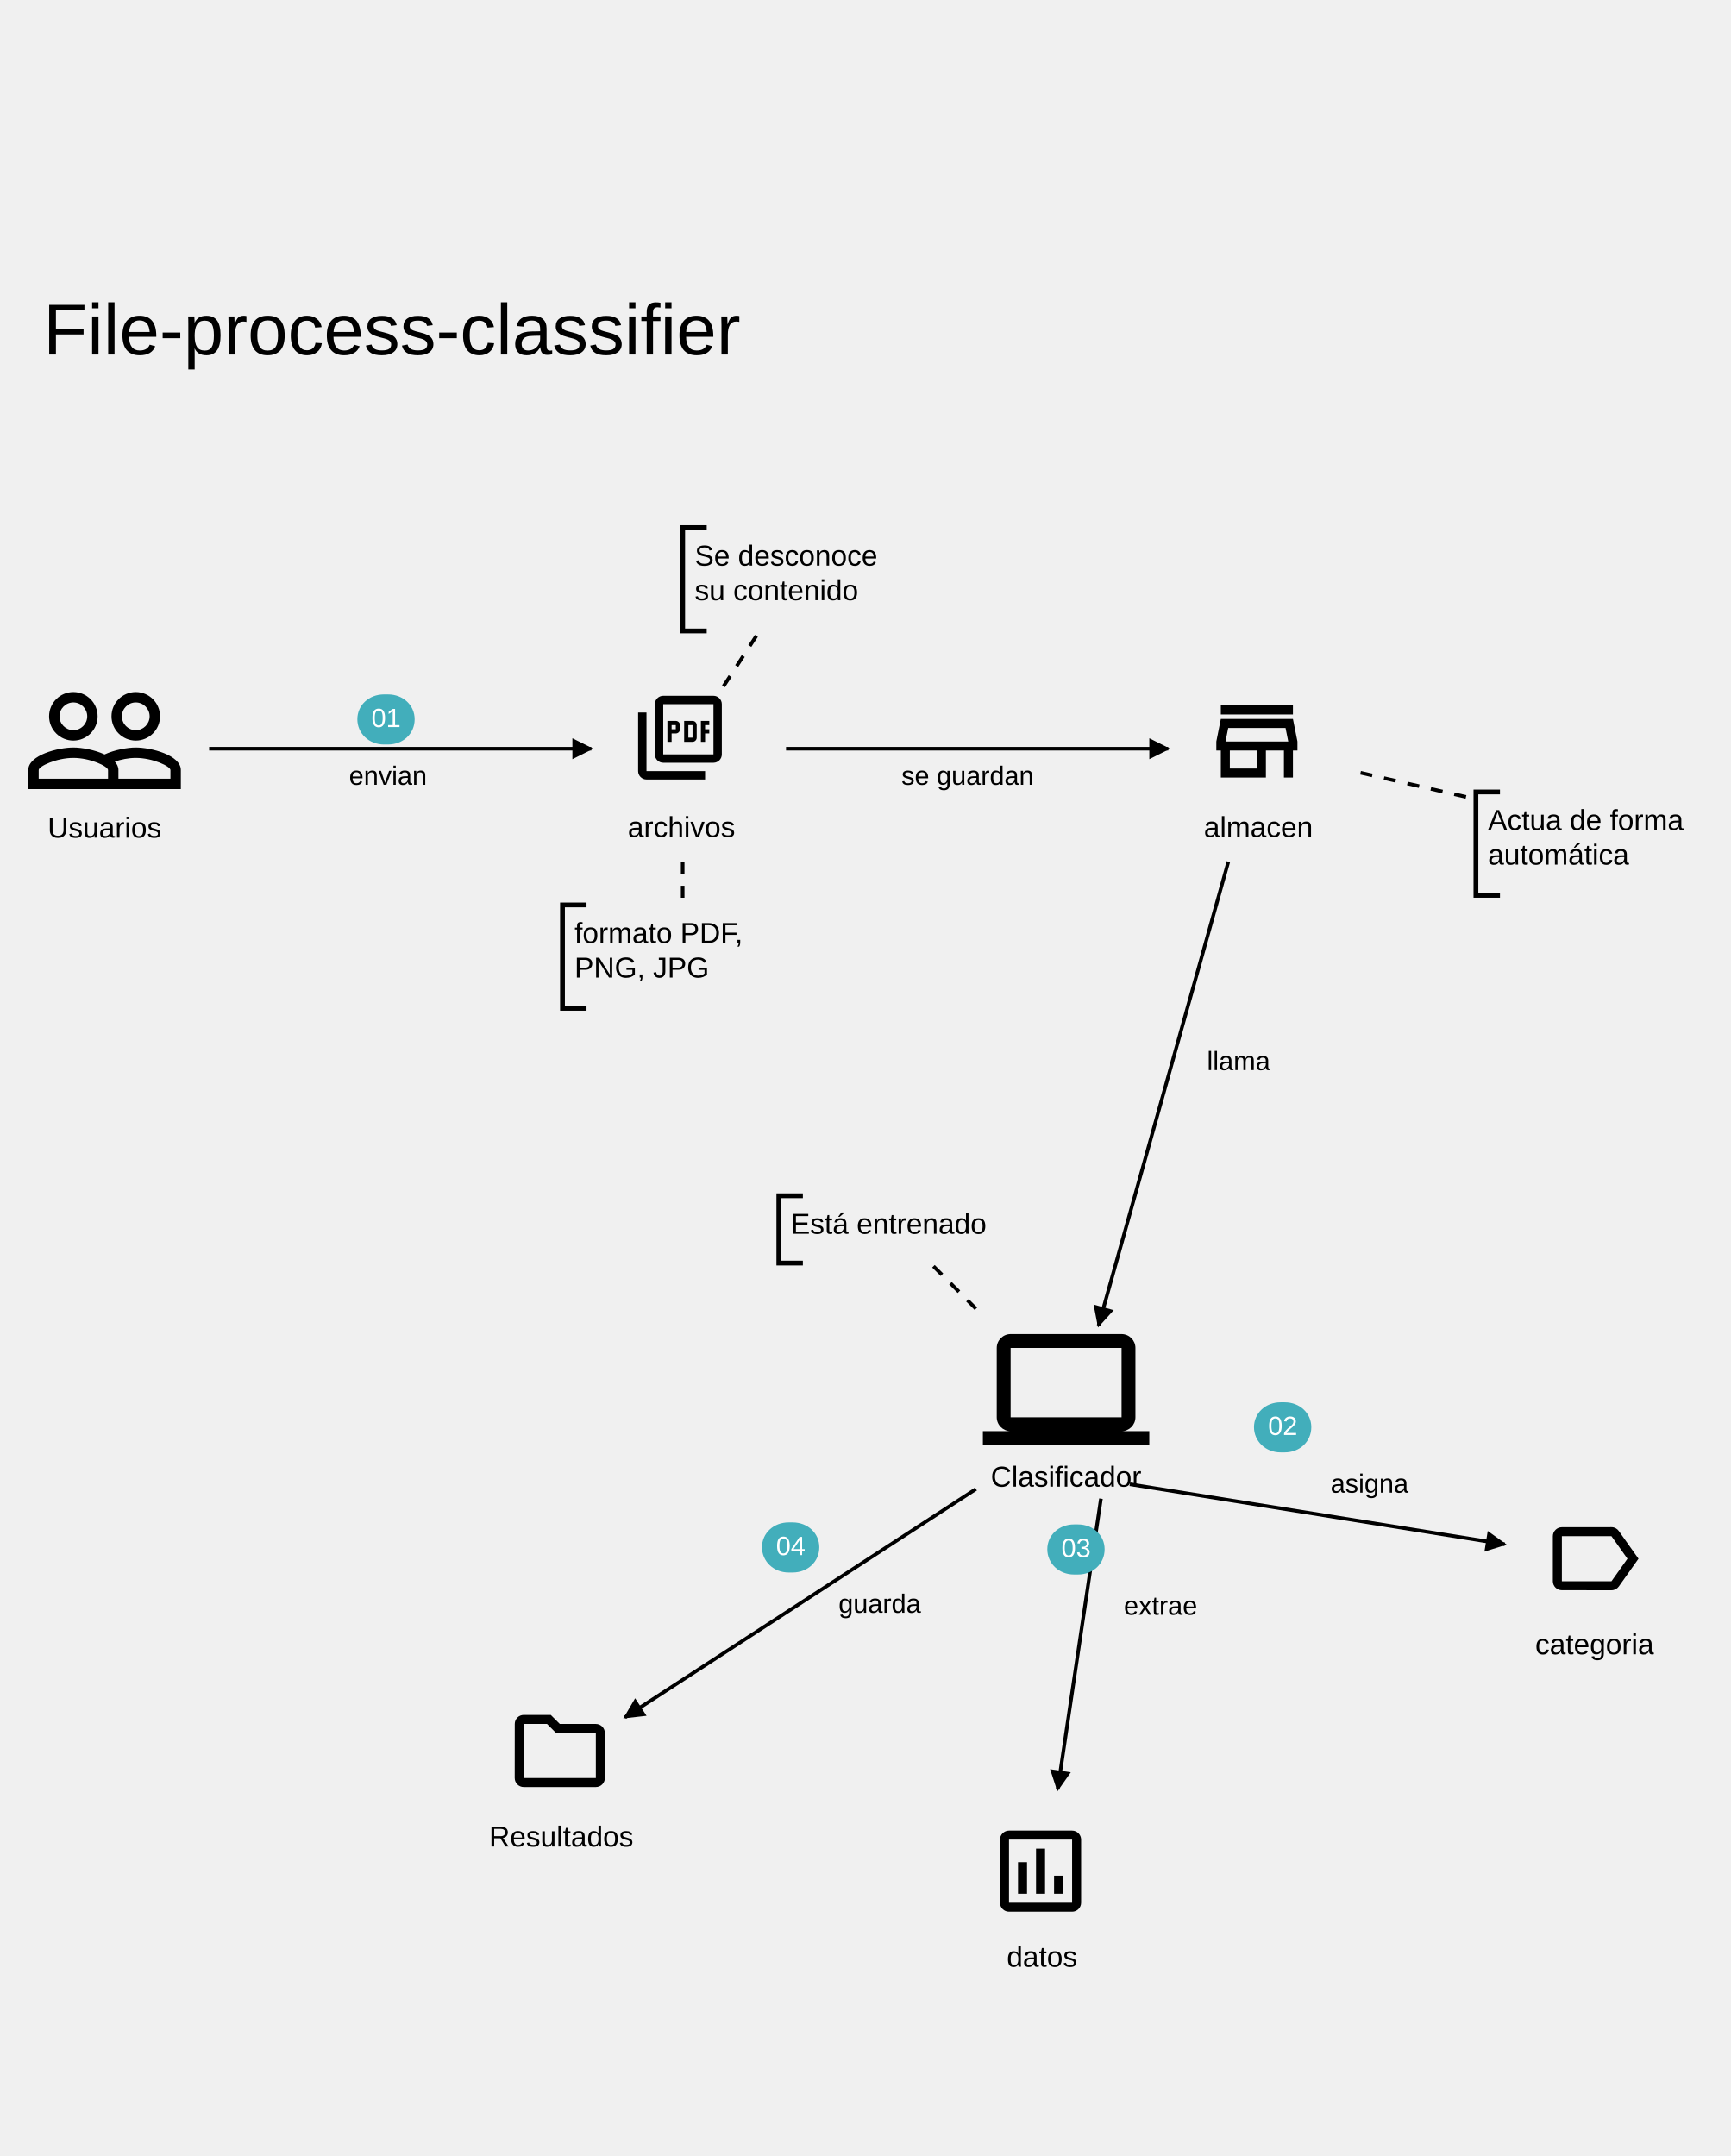
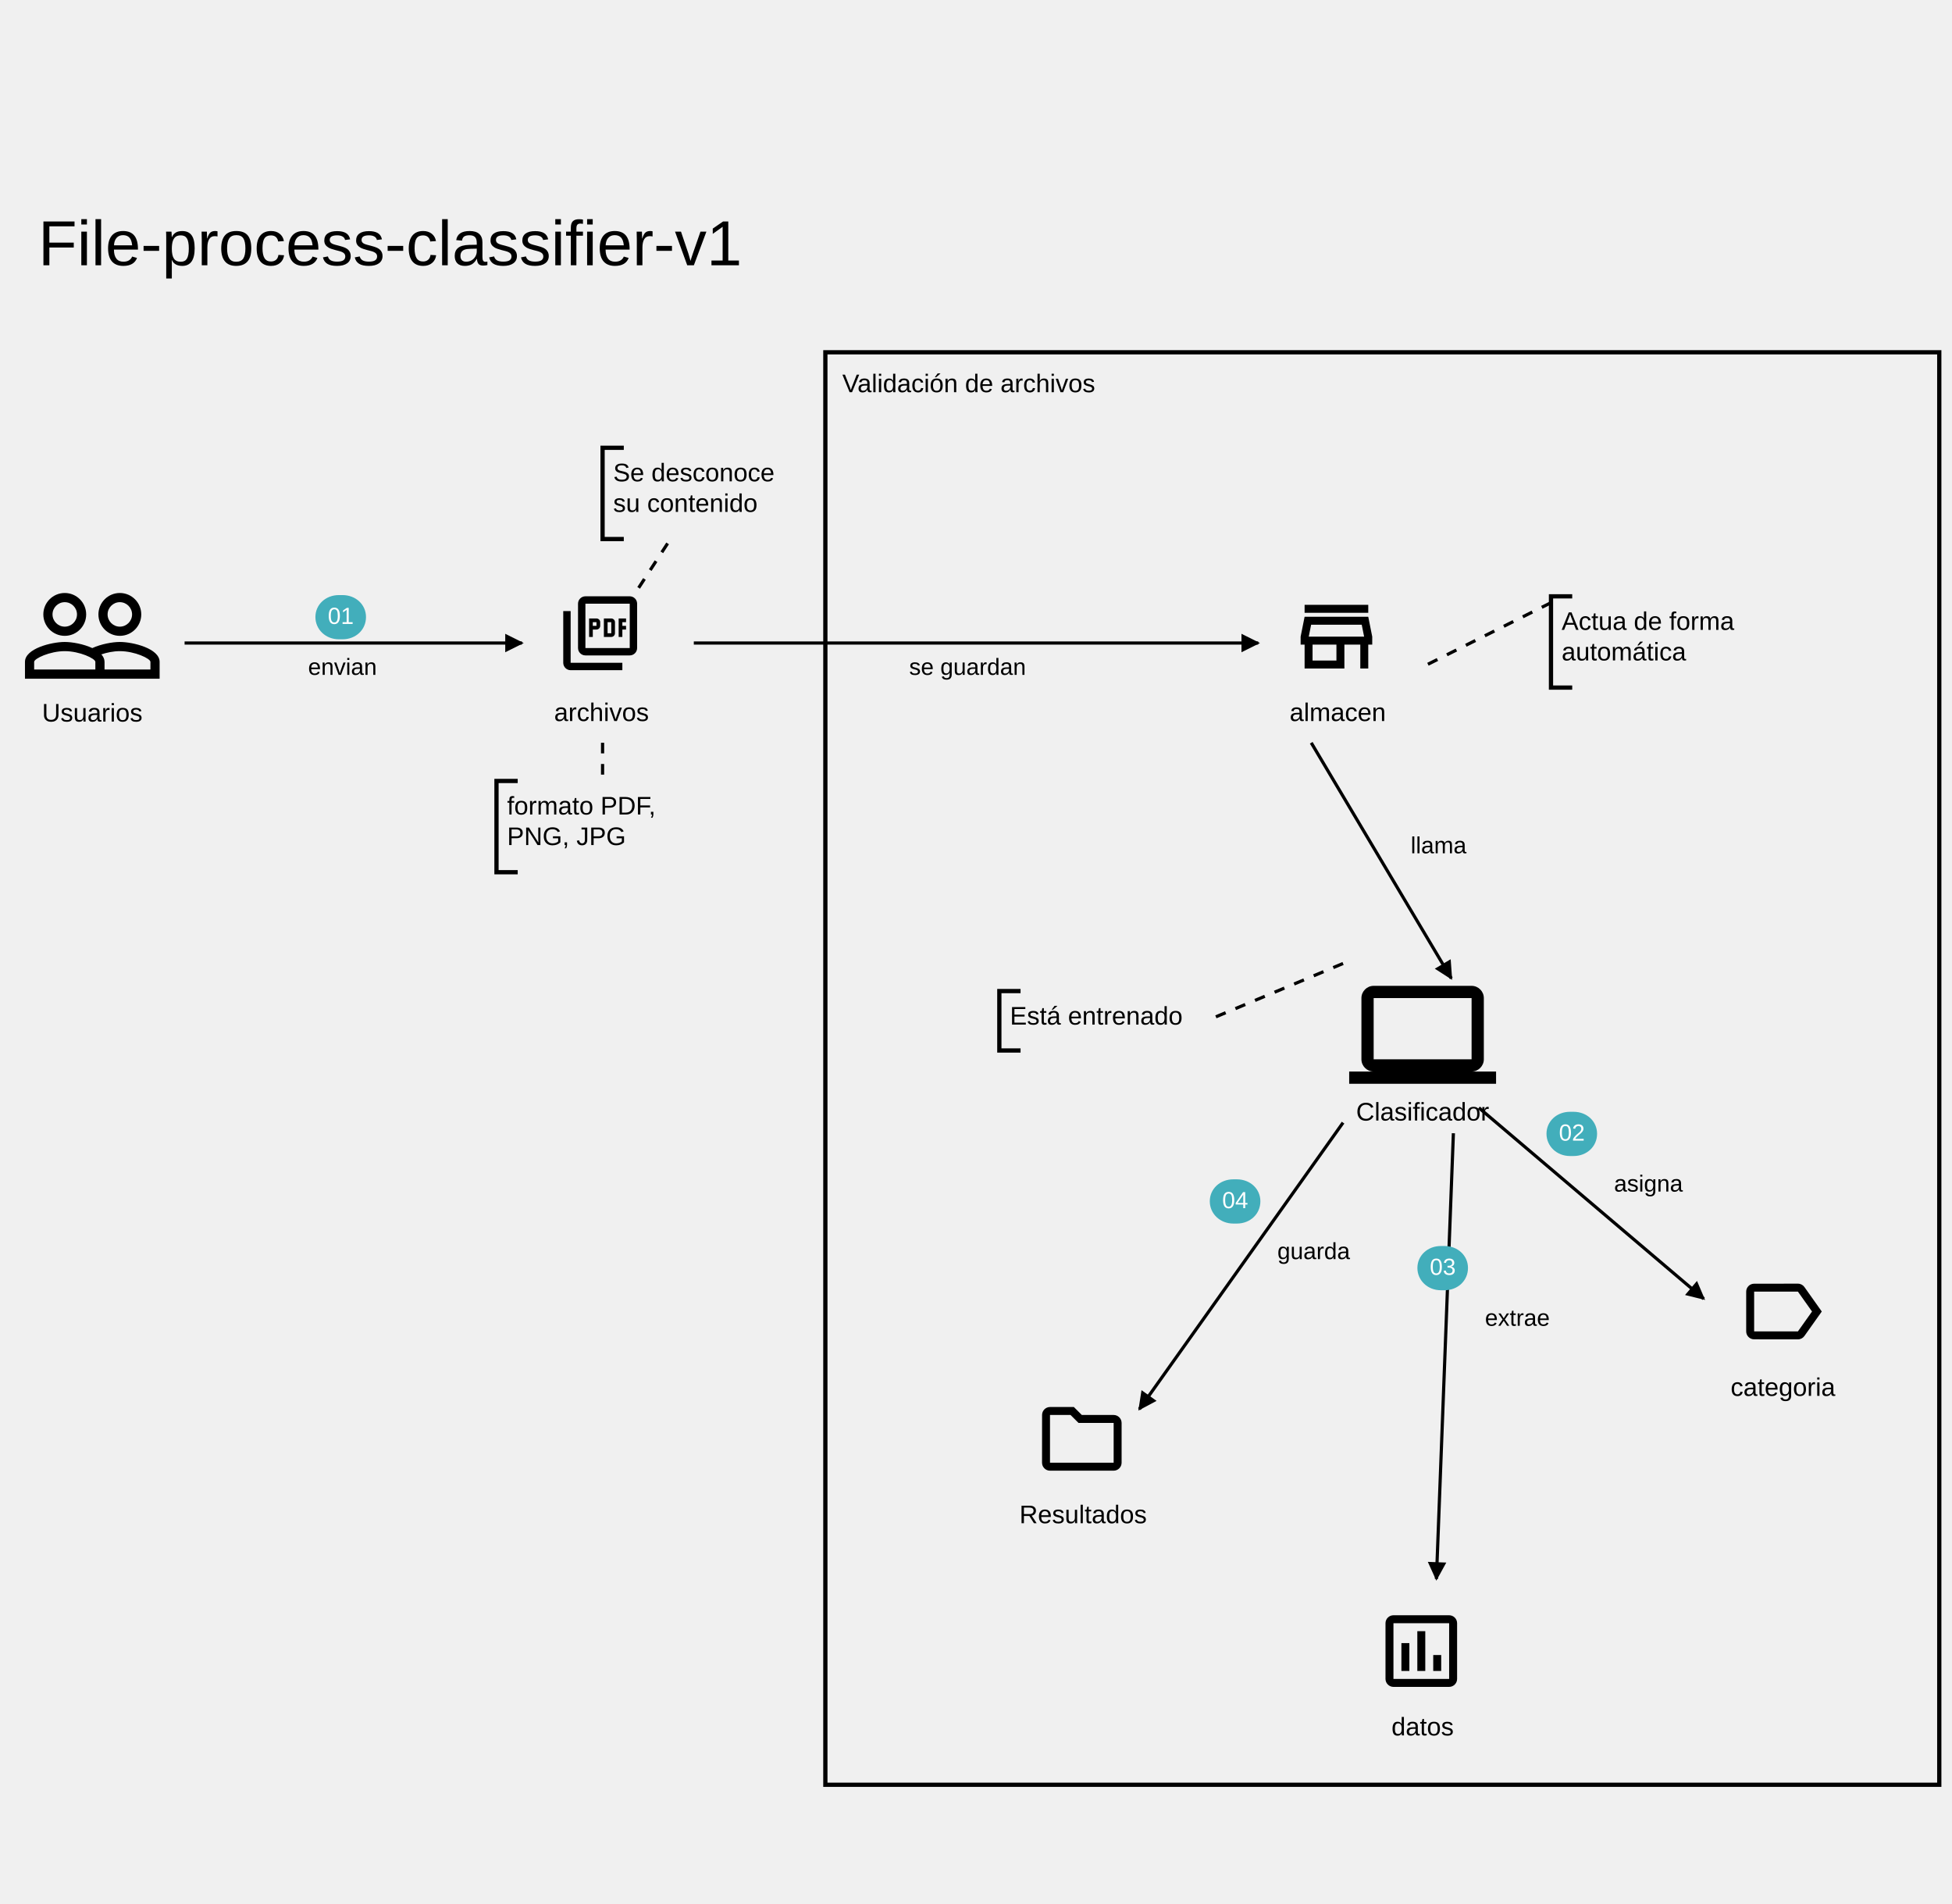
- <svg xmlns="http://www.w3.org/2000/svg" style="background-color:white" width="720" height="897" viewBox="286 -99 720 712" version="1.1">
+ <svg xmlns="http://www.w3.org/2000/svg" style="background-color:white" width="920" height="897" viewBox="69 -91 920 757" version="1.1">
  <defs>
-     <marker id="activity-black-black-b36o4jp7jc9b1tdbr2w351ezz" viewBox="0 0 20 20" refX="11" refY="10" markerWidth="10" markerHeight="10" orient="auto">
+     <marker id="activity-black-black-8vgnj50tognm5yg9exjpgw3lx" viewBox="0 0 20 20" refX="11" refY="10" markerWidth="10" markerHeight="10" orient="auto">
      <path d="M 1 5 L 11 10 L 1 15 Z" style="fill: black; stroke-width: 1px; stroke-linecap: round; stroke-dasharray: 10000, 1; stroke: black;" />
    </marker>
  </defs>
  <g class="djs-group">
-     <g class="djs-element djs-shape" style="display:block" transform="translate(296 -144)">
+     <g class="djs-element djs-shape" style="display:block" transform="translate(79 -91)">
      <g class="djs-visual">
        <text lineHeight="1.2" class="djs-label" style="font-family: Arial, sans-serif; font-size: 30; font-weight: normal; fill: rgb(0, 0, 0);">
-           <tspan x="8" y="100" font-size="30">File-process-classifier</tspan>
+           <tspan x="8" y="55" font-size="30">File-process-classifier-v1</tspan>
        </text>
        <text lineHeight="1.2" class="djs-label" style="font-family: Arial, sans-serif; font-size: 12; font-weight: normal; fill: rgb(0, 0, 0);">
-           <tspan x="8" y="120" font-size="12" />
-         </text>
-       </g>
-     </g>
-   </g>
-   <g class="djs-group">
-     <g class="djs-element djs-shape" data-element-id="shape_6663" style="display: block;" transform="matrix(1 0 0 1 292 82)">
+           <tspan x="8" y="75" font-size="12" />
+         </text>
+       </g>
+     </g>
+   </g>
+   <g class="djs-group">
+     <g class="djs-element djs-shape" data-element-id="shape_0773" style="display: block;" transform="matrix(1 0 0 1 353 50)">
+       <g class="djs-visual">
+         <rect x="0" y="0" width="100" height="43" rx="0" ry="0" style="stroke: none; stroke-width: 2px; fill: none;" />
+         <path d="m 0, 0 m 10,0 l -10,0 l 0,43 l 10,0" style="fill: none; stroke-width: 2px; stroke: black;" />
+         <text lineHeight="1.2" class="djs-label" style="font-family: Arial, sans-serif; font-size: 12px; font-weight: normal; fill: black;">
+           <tspan x="5" y="15.8">Se desconoce </tspan>
+           <tspan x="5" y="30.2">su contenido</tspan>
+         </text>
+       </g>
+       <rect class="djs-hit djs-hit-all" x="0" y="0" width="100" height="43" style="fill: none; stroke-opacity: 0; stroke: white; stroke-width: 15px;" />
+       <rect x="-6" y="-6" width="112" height="55" class="djs-outline" style="fill: none;" />
+     </g>
+   </g>
+   <g class="djs-group">
+     <g class="djs-element djs-shape" data-element-id="shape_3053" style="display: block;" transform="matrix(1 0 0 1 315 104)">
+       <g class="djs-visual">
+         <svg fill=" black" width="48.75" height="48.75" viewBox="0 0 24 28" x="12.5" y="12.5">
+           <path fill="none" d="M0 0h24v24H0V0z" />
+           <path d="M20 2H8c-1.1 0-2 .9-2 2v12c0 1.1.9 2 2 2h12c1.1 0 2-.9 2-2V4c0-1.1-.9-2-2-2zm0 14H8V4h12v12zM4 6H2v14c0 1.1.9 2 2 2h14v-2H4V6zm12 6V9c0-.55-.45-1-1-1h-2v5h2c.55 0 1-.45 1-1zm-2-3h1v3h-1V9zm4 2h1v-1h-1V9h1V8h-2v5h1zm-8 0h1c.55 0 1-.45 1-1V9c0-.55-.45-1-1-1H9v5h1v-2zm0-2h1v1h-1V9z" />
+         </svg>
+         <text lineHeight="1.2" class="djs-label" style="font-family: Arial, sans-serif; font-size: 12px; font-weight: normal; fill: rgb(0, 0, 0);">
+           <tspan x="15.156" y="74.75">archivos</tspan>
+         </text>
+       </g>
+       <rect class="djs-hit djs-hit-all" x="0" y="0" width="75" height="75" style="fill: none; stroke-opacity: 0; stroke: white; stroke-width: 15px;" />
+       <rect x="-6" y="-6" width="87" height="87" class="djs-outline" style="fill: none;" />
+     </g>
+   </g>
+   <g class="djs-group">
+     <g class="djs-element djs-shape" data-element-id="shape_8739" style="display: block;" transform="matrix(1 0 0 1 303 207)">
+       <g class="djs-visual">
+         <rect x="0" y="0" width="100" height="43" rx="0" ry="0" style="stroke: none; stroke-width: 2px; fill: none;" />
+         <path d="m 0, 0 m 10,0 l -10,0 l 0,43 l 10,0" style="fill: none; stroke-width: 2px; stroke: black;" />
+         <text lineHeight="1.2" class="djs-label" style="font-family: Arial, sans-serif; font-size: 12px; font-weight: normal; fill: black;">
+           <tspan x="5" y="15.8">formato PDF, </tspan>
+           <tspan x="5" y="30.2">PNG, JPG</tspan>
+         </text>
+       </g>
+       <rect class="djs-hit djs-hit-all" x="0" y="0" width="100" height="43" style="fill: none; stroke-opacity: 0; stroke: white; stroke-width: 15px;" />
+       <rect x="-6" y="-6" width="112" height="55" class="djs-outline" style="fill: none;" />
+     </g>
+   </g>
+   <g class="djs-group">
+     <g class="djs-element djs-shape" data-element-id="shape_6663" style="display: block;" transform="matrix(1 0 0 1 75 104)">
      <g class="djs-visual">
        <svg fill=" black" width="75" height="75" viewBox="0 0 24 26">
          <path d="M0 0h24v24H0z" fill="none" />
          <path d="M16.5 13c-1.2 0-3.07.34-4.5 1-1.43-.67-3.3-1-4.5-1C5.33 13 1 14.08 1 16.25V19h22v-2.75c0-2.17-4.33-3.25-6.5-3.25zm-4 4.5h-10v-1.25c0-.54 2.56-1.75 5-1.75s5 1.21 5 1.75v1.25zm9 0H14v-1.25c0-.46-.2-.86-.52-1.22.88-.3 1.96-.53 3.02-.53 2.44 0 5 1.21 5 1.75v1.25zM7.5 12c1.93 0 3.5-1.57 3.5-3.5S9.43 5 7.5 5 4 6.57 4 8.5 5.57 12 7.5 12zm0-5.5c1.1 0 2 .9 2 2s-.9 2-2 2-2-.9-2-2 .9-2 2-2zm9 5.5c1.93 0 3.5-1.57 3.5-3.5S18.43 5 16.5 5 13 6.57 13 8.5s1.57 3.5 3.5 3.5zm0-5.5c1.1 0 2 .9 2 2s-.9 2-2 2-2-.9-2-2 .9-2 2-2z" />
        </svg>
        <text lineHeight="1.2" class="djs-label" style="font-family: Arial, sans-serif; font-size: 12px; font-weight: normal; fill: rgb(0, 0, 0);">
          <tspan x="13.82" y="75">Usuarios</tspan>
        </text>
      </g>
      <rect class="djs-hit djs-hit-all" x="0" y="0" width="75" height="75" style="fill: none; stroke-opacity: 0; stroke: white; stroke-width: 15px;" />
      <rect x="-6" y="-6" width="87" height="87" class="djs-outline" style="fill: none;" />
    </g>
  </g>
  <g class="djs-group">
-     <g class="djs-element djs-shape" data-element-id="shape_8739" style="display: block;" transform="matrix(1 0 0 1 520 185)">
-       <g class="djs-visual">
-         <rect x="0" y="0" width="100" height="43" rx="0" ry="0" style="stroke: none; stroke-width: 2px; fill: none;" />
-         <path d="m 0, 0 m 10,0 l -10,0 l 0,43 l 10,0" style="fill: none; stroke-width: 2px; stroke: black;" />
-         <text lineHeight="1.2" class="djs-label" style="font-family: Arial, sans-serif; font-size: 12px; font-weight: normal; fill: black;">
-           <tspan x="5" y="15.8">formato PDF, </tspan>
-           <tspan x="5" y="30.2">PNG, JPG</tspan>
-         </text>
-       </g>
-       <rect class="djs-hit djs-hit-all" x="0" y="0" width="100" height="43" style="fill: none; stroke-opacity: 0; stroke: white; stroke-width: 15px;" />
-       <rect x="-6" y="-6" width="112" height="55" class="djs-outline" style="fill: none;" />
-     </g>
-   </g>
-   <g class="djs-group">
-     <g class="djs-element djs-shape" data-element-id="shape_6075" style="display: block;" transform="matrix(1 0 0 1 482 502)">
-       <g class="djs-visual">
-         <svg fill=" black" viewBox="0 0 24 26" width="48.75" height="48.75" x="12.5" y="12.5">
-           <path fill="none" d="M0,0h24v24H0V0z" />
-           <path d="M9.17,6l2,2H20v10L4,18V6H9.17 M10,4H4C2.9,4,2.01,4.9,2.01,6L2,18c0,1.1,0.9,2,2,2h16c1.1,0,2-0.9,2-2V8c0-1.1-0.9-2-2-2 h-8L10,4L10,4z" />
-         </svg>
+     <g class="djs-element djs-connection" data-element-id="connection_6208" style="display: block;">
+       <g class="djs-visual">
+         <polyline points="742,152 800,123 " style="stroke: rgb(0, 0, 0); stroke-width: 1.5px; stroke-linejoin: round; stroke-dasharray: 5, 5;" />
+       </g>
+       <polyline points="742,152 800,123 " class="djs-hit djs-hit-stroke" style="fill: none; stroke-opacity: 0; stroke: white; stroke-width: 15px;" />
+       <rect x="736" y="117" width="70" height="41" class="djs-outline" style="fill: none;" />
+     </g>
+   </g>
+   <g class="djs-group">
+     <g class="djs-element djs-connection" data-element-id="connection_6601" style="display: block;">
+       <g class="djs-visual">
+         <polyline points="353,189 353,207 " style="stroke: rgb(0, 0, 0); stroke-width: 1.5px; stroke-linejoin: round; stroke-dasharray: 5, 5;" />
+       </g>
+       <polyline points="353,189 353,207 " class="djs-hit djs-hit-stroke" style="fill: none; stroke-opacity: 0; stroke: white; stroke-width: 15px;" />
+       <rect x="347" y="183" width="12" height="30" class="djs-outline" style="fill: none;" />
+     </g>
+   </g>
+   <g class="djs-group">
+     <g class="djs-element djs-connection" data-element-id="connection_4423" style="display: block;">
+       <g class="djs-visual">
+         <polyline points="370,116 385,93 " style="stroke: rgb(0, 0, 0); stroke-width: 1.5px; stroke-linejoin: round; stroke-dasharray: 5, 5;" />
+       </g>
+       <polyline points="370,116 385,93 " class="djs-hit djs-hit-stroke" style="fill: none; stroke-opacity: 0; stroke: white; stroke-width: 15px;" />
+       <rect x="364" y="87" width="27" height="35" class="djs-outline" style="fill: none;" />
+     </g>
+   </g>
+   <g class="djs-group">
+     <g class="djs-element djs-connection" data-element-id="connection_2987" style="display: block;">
+       <g class="djs-visual">
+         <polyline points="702,293 640,319 " style="stroke: rgb(0, 0, 0); stroke-width: 1.5px; stroke-linejoin: round; stroke-dasharray: 5, 5;" />
+       </g>
+       <polyline points="702,293 640,319 " class="djs-hit djs-hit-stroke" style="fill: none; stroke-opacity: 0; stroke: white; stroke-width: 15px;" />
+       <rect x="634" y="287" width="74" height="38" class="djs-outline" style="fill: none;" />
+     </g>
+   </g>
+   <g class="djs-group">
+     <g class="djs-element djs-connection" data-element-id="connection_6825" style="display: block;">
+       <g class="djs-visual">
+         <polyline points="156,142 315,142 " style="stroke: black; fill: none; stroke-width: 1.5px; stroke-linejoin: round; marker-end: url('#activity-black-black-8vgnj50tognm5yg9exjpgw3lx');" />
+         <text lineHeight="1.2" wordWrap="break-word" overflowWrap="break-word" hyphens="auto" class="djs-label" style="font-family: Arial, sans-serif; font-size: 11px; font-weight: normal; fill: black;">
+           <tspan x="214.2" y="157">envian</tspan>
+         </text>
+         <text lineHeight="1.2" position="absolute" class="djs-labelNumber" style="font-family: Courier; font-size: 150px; font-weight: normal; fill: rgb(66, 174, 187);">
+           <tspan x="184.5" y="138">.</tspan>
+         </text>
+         <text lineHeight="1.2" backgroundColor="green" position="absolute" class="djs-labelNumber" style="font-family: Arial, sans-serif; font-size: 11px; font-weight: normal; fill: white;">
+           <tspan x="223.5" y="133">01</tspan>
+         </text>
+       </g>
+       <polyline points="156,142 315,142 " class="djs-hit djs-hit-stroke" style="fill: none; stroke-opacity: 0; stroke: white; stroke-width: 15px;" />
+       <rect x="150" y="136" width="171" height="12" class="djs-outline" style="fill: none;" />
+     </g>
+   </g>
+   <g class="djs-group">
+     <g class="djs-element djs-connection" data-element-id="connection_8139" style="display: block;">
+       <g class="djs-visual">
+         <polyline points="766,361 872,451 " style="stroke: black; fill: none; stroke-width: 1.5px; stroke-linejoin: round; marker-end: url('#activity-black-black-8vgnj50tognm5yg9exjpgw3lx');" />
+         <text lineHeight="1.2" wordWrap="break-word" overflowWrap="break-word" hyphens="auto" class="djs-label" style="font-family: Arial, sans-serif; font-size: 11px; font-weight: normal; fill: black;">
+           <tspan x="829.722" y="400.481">asigna</tspan>
+         </text>
+         <text lineHeight="1.2" position="absolute" class="djs-labelNumber" style="font-family: Courier; font-size: 150px; font-weight: normal; fill: rgb(66, 174, 187);">
+           <tspan x="764.722" y="381.481">.</tspan>
+         </text>
+         <text lineHeight="1.2" backgroundColor="green" position="absolute" class="djs-labelNumber" style="font-family: Arial, sans-serif; font-size: 11px; font-weight: normal; fill: white;">
+           <tspan x="803.722" y="376.481">02</tspan>
+         </text>
+       </g>
+       <polyline points="766,361 872,451 " class="djs-hit djs-hit-stroke" style="fill: none; stroke-opacity: 0; stroke: white; stroke-width: 15px;" />
+       <rect x="760" y="350" width="118" height="107" class="djs-outline" style="fill: none;" />
+     </g>
+   </g>
+   <g class="djs-group">
+     <g class="djs-element djs-connection" data-element-id="connection_7629" style="display: block;">
+       <g class="djs-visual">
+         <polyline points="754,373 746,583 " style="stroke: black; fill: none; stroke-width: 1.5px; stroke-linejoin: round; marker-end: url('#activity-black-black-8vgnj50tognm5yg9exjpgw3lx');" />
+         <text lineHeight="1.2" wordWrap="break-word" overflowWrap="break-word" hyphens="auto" class="djs-label" style="font-family: Arial, sans-serif; font-size: 11px; font-weight: normal; fill: black;">
+           <tspan x="768.879" y="463.727">extrae</tspan>
+         </text>
+         <text lineHeight="1.2" position="absolute" class="djs-labelNumber" style="font-family: Courier; font-size: 150px; font-weight: normal; fill: rgb(66, 174, 187);">
+           <tspan x="703.879" y="444.727">.</tspan>
+         </text>
+         <text lineHeight="1.2" backgroundColor="green" position="absolute" class="djs-labelNumber" style="font-family: Arial, sans-serif; font-size: 11px; font-weight: normal; fill: white;">
+           <tspan x="742.879" y="439.727">03</tspan>
+         </text>
+       </g>
+       <polyline points="754,373 746,583 " class="djs-hit djs-hit-stroke" style="fill: none; stroke-opacity: 0; stroke: white; stroke-width: 15px;" />
+       <rect x="740" y="362" width="20" height="227" class="djs-outline" style="fill: none;" />
+     </g>
+   </g>
+   <g class="djs-group">
+     <g class="djs-element djs-connection" data-element-id="connection_8102" style="display: block;">
+       <g class="djs-visual">
+         <polyline points="702,368 606,503 " style="stroke: black; fill: none; stroke-width: 1.5px; stroke-linejoin: round; marker-end: url('#activity-black-black-8vgnj50tognm5yg9exjpgw3lx');" />
+         <text lineHeight="1.2" wordWrap="break-word" overflowWrap="break-word" hyphens="auto" class="djs-label" style="font-family: Arial, sans-serif; font-size: 11px; font-weight: normal; fill: black;">
+           <tspan x="671.032" y="432.306">guarda</tspan>
+         </text>
+         <text lineHeight="1.2" position="absolute" class="djs-labelNumber" style="font-family: Courier; font-size: 150px; font-weight: normal; fill: rgb(66, 174, 187);">
+           <tspan x="606.032" y="413.306">.</tspan>
+         </text>
+         <text lineHeight="1.2" backgroundColor="green" position="absolute" class="djs-labelNumber" style="font-family: Arial, sans-serif; font-size: 11px; font-weight: normal; fill: white;">
+           <tspan x="645.032" y="408.306">04</tspan>
+         </text>
+       </g>
+       <polyline points="702,368 606,503 " class="djs-hit djs-hit-stroke" style="fill: none; stroke-opacity: 0; stroke: white; stroke-width: 15px;" />
+       <rect x="600" y="362" width="108" height="147" class="djs-outline" style="fill: none;" />
+     </g>
+   </g>
+   <g class="djs-group">
+     <g class="djs-element djs-connection" data-element-id="connection_5114" style="display: block;">
+       <g class="djs-visual">
+         <polyline points="396,142 662,142 " style="stroke: black; fill: none; stroke-width: 1.5px; stroke-linejoin: round; marker-end: url('#activity-black-black-8vgnj50tognm5yg9exjpgw3lx');" />
+         <text lineHeight="1.2" wordWrap="break-word" overflowWrap="break-word" hyphens="auto" class="djs-label" style="font-family: Arial, sans-serif; font-size: 11px; font-weight: normal; fill: black;">
+           <tspan x="497.5" y="157">se guardan</tspan>
+         </text>
+       </g>
+       <polyline points="396,142 662,142 " class="djs-hit djs-hit-stroke" style="fill: none; stroke-opacity: 0; stroke: white; stroke-width: 15px;" />
+       <rect x="390" y="136" width="278" height="12" class="djs-outline" style="fill: none;" />
+     </g>
+   </g>
+   <g class="djs-group">
+     <g class="djs-element djs-connection" data-element-id="connection_2172" style="display: block;">
+       <g class="djs-visual">
+         <polyline points="687,189 753,300 " style="stroke: black; fill: none; stroke-width: 1.5px; stroke-linejoin: round; marker-end: url('#activity-black-black-8vgnj50tognm5yg9exjpgw3lx');" />
+         <text lineHeight="1.2" wordWrap="break-word" overflowWrap="break-word" hyphens="auto" class="djs-label" style="font-family: Arial, sans-serif; font-size: 11px; font-weight: normal; fill: black;">
+           <tspan x="733.877" y="241.085">llama</tspan>
+         </text>
+       </g>
+       <polyline points="687,189 753,300 " class="djs-hit djs-hit-stroke" style="fill: none; stroke-opacity: 0; stroke: white; stroke-width: 15px;" />
+       <rect x="681" y="183" width="78" height="123" class="djs-outline" style="fill: none;" />
+     </g>
+   </g>
+   <g class="djs-group">
+     <g class="djs-element djs-shape" data-element-id="shape_1152" style="display: block;" transform="matrix(1 0 0 1 458 5)">
+       <g class="djs-visual">
+         <rect x="0" y="0" width="525" height="675" rx="0" ry="0" style="stroke: black; stroke-width: 2px; fill: none;" />
        <text lineHeight="1.2" class="djs-label" style="font-family: Arial, sans-serif; font-size: 12px; font-weight: normal; fill: rgb(0, 0, 0);">
-           <tspan x="7.477" y="74.75">Resultados</tspan>
-         </text>
-       </g>
-       <rect class="djs-hit djs-hit-all" x="0" y="0" width="75" height="75" style="fill: none; stroke-opacity: 0; stroke: white; stroke-width: 15px;" />
-       <rect x="-6" y="-6" width="87" height="87" class="djs-outline" style="fill: none;" />
-     </g>
-   </g>
-   <g class="djs-group">
-     <g class="djs-element djs-shape" data-element-id="shape_3053" style="display: block;" transform="matrix(1 0 0 1 532 82)">
-       <g class="djs-visual">
-         <svg fill=" black" width="48.75" height="48.75" viewBox="0 0 24 28" x="12.5" y="12.5">
-           <path fill="none" d="M0 0h24v24H0V0z" />
-           <path d="M20 2H8c-1.1 0-2 .9-2 2v12c0 1.1.9 2 2 2h12c1.1 0 2-.9 2-2V4c0-1.1-.9-2-2-2zm0 14H8V4h12v12zM4 6H2v14c0 1.1.9 2 2 2h14v-2H4V6zm12 6V9c0-.55-.45-1-1-1h-2v5h2c.55 0 1-.45 1-1zm-2-3h1v3h-1V9zm4 2h1v-1h-1V9h1V8h-2v5h1zm-8 0h1c.55 0 1-.45 1-1V9c0-.55-.45-1-1-1H9v5h1v-2zm0-2h1v1h-1V9z" />
-         </svg>
-         <text lineHeight="1.2" class="djs-label" style="font-family: Arial, sans-serif; font-size: 12px; font-weight: normal; fill: rgb(0, 0, 0);">
-           <tspan x="15.156" y="74.75">archivos</tspan>
-         </text>
-       </g>
-       <rect class="djs-hit djs-hit-all" x="0" y="0" width="75" height="75" style="fill: none; stroke-opacity: 0; stroke: white; stroke-width: 15px;" />
-       <rect x="-6" y="-6" width="87" height="87" class="djs-outline" style="fill: none;" />
-     </g>
-   </g>
-   <g class="djs-group">
-     <g class="djs-element djs-shape" data-element-id="shape_0773" style="display: block;" transform="matrix(1 0 0 1 570 28)">
-       <g class="djs-visual">
-         <rect x="0" y="0" width="100" height="43" rx="0" ry="0" style="stroke: none; stroke-width: 2px; fill: none;" />
-         <path d="m 0, 0 m 10,0 l -10,0 l 0,43 l 10,0" style="fill: none; stroke-width: 2px; stroke: black;" />
-         <text lineHeight="1.2" class="djs-label" style="font-family: Arial, sans-serif; font-size: 12px; font-weight: normal; fill: black;">
-           <tspan x="5" y="15.8">Se desconoce </tspan>
-           <tspan x="5" y="30.2">su contenido</tspan>
-         </text>
-       </g>
-       <rect class="djs-hit djs-hit-all" x="0" y="0" width="100" height="43" style="fill: none; stroke-opacity: 0; stroke: white; stroke-width: 15px;" />
-       <rect x="-6" y="-6" width="112" height="55" class="djs-outline" style="fill: none;" />
-     </g>
-   </g>
-   <g class="djs-group">
-     <g class="djs-element djs-connection" data-element-id="connection_2987" style="display: block;">
-       <g class="djs-visual">
-         <polyline points="692,353 673,334 " style="stroke: rgb(0, 0, 0); stroke-width: 1.5px; stroke-linejoin: round; stroke-dasharray: 5, 5;" />
-       </g>
-       <polyline points="692,353 673,334 " class="djs-hit djs-hit-stroke" style="fill: none; stroke-opacity: 0; stroke: white; stroke-width: 15px;" />
-       <rect x="667" y="328" width="31" height="31" class="djs-outline" style="fill: none;" />
-     </g>
-   </g>
-   <g class="djs-group">
-     <g class="djs-element djs-connection" data-element-id="connection_4423" style="display: block;">
-       <g class="djs-visual">
-         <polyline points="587,94 602,71 " style="stroke: rgb(0, 0, 0); stroke-width: 1.5px; stroke-linejoin: round; stroke-dasharray: 5, 5;" />
-       </g>
-       <polyline points="587,94 602,71 " class="djs-hit djs-hit-stroke" style="fill: none; stroke-opacity: 0; stroke: white; stroke-width: 15px;" />
-       <rect x="581" y="65" width="27" height="35" class="djs-outline" style="fill: none;" />
-     </g>
-   </g>
-   <g class="djs-group">
-     <g class="djs-element djs-connection" data-element-id="connection_6601" style="display: block;">
-       <g class="djs-visual">
-         <polyline points="570,167 570,185 " style="stroke: rgb(0, 0, 0); stroke-width: 1.5px; stroke-linejoin: round; stroke-dasharray: 5, 5;" />
-       </g>
-       <polyline points="570,167 570,185 " class="djs-hit djs-hit-stroke" style="fill: none; stroke-opacity: 0; stroke: white; stroke-width: 15px;" />
-       <rect x="564" y="161" width="12" height="30" class="djs-outline" style="fill: none;" />
-     </g>
-   </g>
-   <g class="djs-group">
-     <g class="djs-element djs-connection" data-element-id="connection_6825" style="display: block;">
-       <g class="djs-visual">
-         <polyline points="373,120 532,120 " style="stroke: black; fill: none; stroke-width: 1.5px; stroke-linejoin: round; marker-end: url('#activity-black-black-b36o4jp7jc9b1tdbr2w351ezz');" />
-         <text lineHeight="1.2" wordWrap="break-word" overflowWrap="break-word" hyphens="auto" class="djs-label" style="font-family: Arial, sans-serif; font-size: 11px; font-weight: normal; fill: black;">
-           <tspan x="431.2" y="135">envian</tspan>
-         </text>
-         <text lineHeight="1.2" position="absolute" class="djs-labelNumber" style="font-family: Courier; font-size: 150px; font-weight: normal; fill: rgb(66, 174, 187);">
-           <tspan x="401.5" y="116">.</tspan>
-         </text>
-         <text lineHeight="1.2" backgroundColor="green" position="absolute" class="djs-labelNumber" style="font-family: Arial, sans-serif; font-size: 11px; font-weight: normal; fill: white;">
-           <tspan x="440.5" y="111">01</tspan>
-         </text>
-       </g>
-       <polyline points="373,120 532,120 " class="djs-hit djs-hit-stroke" style="fill: none; stroke-opacity: 0; stroke: white; stroke-width: 15px;" />
-       <rect x="367" y="114" width="171" height="12" class="djs-outline" style="fill: none;" />
-     </g>
-   </g>
-   <g class="djs-group">
-     <g class="djs-element djs-connection" data-element-id="connection_8139" style="display: block;">
-       <g class="djs-visual">
-         <polyline points="756,426 912,451 " style="stroke: black; fill: none; stroke-width: 1.5px; stroke-linejoin: round; marker-end: url('#activity-black-black-b36o4jp7jc9b1tdbr2w351ezz');" />
-         <text lineHeight="1.2" wordWrap="break-word" overflowWrap="break-word" hyphens="auto" class="djs-label" style="font-family: Arial, sans-serif; font-size: 11px; font-weight: normal; fill: black;">
-           <tspan x="839.517" y="429.512">asigna</tspan>
-         </text>
-         <text lineHeight="1.2" position="absolute" class="djs-labelNumber" style="font-family: Courier; font-size: 150px; font-weight: normal; fill: rgb(66, 174, 187);">
-           <tspan x="774.517" y="410.512">.</tspan>
-         </text>
-         <text lineHeight="1.2" backgroundColor="green" position="absolute" class="djs-labelNumber" style="font-family: Arial, sans-serif; font-size: 11px; font-weight: normal; fill: white;">
-           <tspan x="813.517" y="405.512">02</tspan>
-         </text>
-       </g>
-       <polyline points="756,426 912,451 " class="djs-hit djs-hit-stroke" style="fill: none; stroke-opacity: 0; stroke: white; stroke-width: 15px;" />
-       <rect x="750" y="415" width="168" height="42" class="djs-outline" style="fill: none;" />
-     </g>
-   </g>
-   <g class="djs-group">
-     <g class="djs-element djs-connection" data-element-id="connection_7629" style="display: block;">
-       <g class="djs-visual">
-         <polyline points="744,432 726,553 " style="stroke: black; fill: none; stroke-width: 1.5px; stroke-linejoin: round; marker-end: url('#activity-black-black-b36o4jp7jc9b1tdbr2w351ezz');" />
-         <text lineHeight="1.2" wordWrap="break-word" overflowWrap="break-word" hyphens="auto" class="djs-label" style="font-family: Arial, sans-serif; font-size: 11px; font-weight: normal; fill: black;">
-           <tspan x="753.53" y="480.32">extrae</tspan>
-         </text>
-         <text lineHeight="1.2" position="absolute" class="djs-labelNumber" style="font-family: Courier; font-size: 150px; font-weight: normal; fill: rgb(66, 174, 187);">
-           <tspan x="688.53" y="461.32">.</tspan>
-         </text>
-         <text lineHeight="1.2" backgroundColor="green" position="absolute" class="djs-labelNumber" style="font-family: Arial, sans-serif; font-size: 11px; font-weight: normal; fill: white;">
-           <tspan x="727.53" y="456.32">03</tspan>
-         </text>
-       </g>
-       <polyline points="744,432 726,553 " class="djs-hit djs-hit-stroke" style="fill: none; stroke-opacity: 0; stroke: white; stroke-width: 15px;" />
-       <rect x="720" y="426" width="30" height="133" class="djs-outline" style="fill: none;" />
-     </g>
-   </g>
-   <g class="djs-group">
-     <g class="djs-element djs-connection" data-element-id="connection_8102" style="display: block;">
-       <g class="djs-visual">
-         <polyline points="692,428 546,523 " style="stroke: black; fill: none; stroke-width: 1.5px; stroke-linejoin: round; marker-end: url('#activity-black-black-b36o4jp7jc9b1tdbr2w351ezz');" />
-         <text lineHeight="1.2" wordWrap="break-word" overflowWrap="break-word" hyphens="auto" class="djs-label" style="font-family: Arial, sans-serif; font-size: 11px; font-weight: normal; fill: black;">
-           <tspan x="634.836" y="479.483">guarda</tspan>
-         </text>
-         <text lineHeight="1.2" position="absolute" class="djs-labelNumber" style="font-family: Courier; font-size: 150px; font-weight: normal; fill: rgb(66, 174, 187);">
-           <tspan x="569.836" y="460.483">.</tspan>
-         </text>
-         <text lineHeight="1.2" backgroundColor="green" position="absolute" class="djs-labelNumber" style="font-family: Arial, sans-serif; font-size: 11px; font-weight: normal; fill: white;">
-           <tspan x="608.836" y="455.483">04</tspan>
-         </text>
-       </g>
-       <polyline points="692,428 546,523 " class="djs-hit djs-hit-stroke" style="fill: none; stroke-opacity: 0; stroke: white; stroke-width: 15px;" />
-       <rect x="540" y="422" width="158" height="107" class="djs-outline" style="fill: none;" />
-     </g>
-   </g>
-   <g class="djs-group">
-     <g class="djs-element djs-connection" data-element-id="connection_5114" style="display: block;">
-       <g class="djs-visual">
-         <polyline points="613,120 772,120 " style="stroke: black; fill: none; stroke-width: 1.5px; stroke-linejoin: round; marker-end: url('#activity-black-black-b36o4jp7jc9b1tdbr2w351ezz');" />
-         <text lineHeight="1.2" wordWrap="break-word" overflowWrap="break-word" hyphens="auto" class="djs-label" style="font-family: Arial, sans-serif; font-size: 11px; font-weight: normal; fill: black;">
-           <tspan x="661" y="135">se guardan</tspan>
-         </text>
-       </g>
-       <polyline points="613,120 772,120 " class="djs-hit djs-hit-stroke" style="fill: none; stroke-opacity: 0; stroke: white; stroke-width: 15px;" />
-       <rect x="607" y="114" width="171" height="12" class="djs-outline" style="fill: none;" />
-     </g>
-   </g>
-   <g class="djs-group">
-     <g class="djs-element djs-connection" data-element-id="connection_2172" style="display: block;">
-       <g class="djs-visual">
-         <polyline points="797,167 743,360 " style="stroke: black; fill: none; stroke-width: 1.5px; stroke-linejoin: round; marker-end: url('#activity-black-black-b36o4jp7jc9b1tdbr2w351ezz');" />
-         <text lineHeight="1.2" wordWrap="break-word" overflowWrap="break-word" hyphens="auto" class="djs-label" style="font-family: Arial, sans-serif; font-size: 11px; font-weight: normal; fill: black;">
-           <tspan x="788.132" y="253.71">llama</tspan>
-         </text>
-       </g>
-       <polyline points="797,167 743,360 " class="djs-hit djs-hit-stroke" style="fill: none; stroke-opacity: 0; stroke: white; stroke-width: 15px;" />
-       <rect x="737" y="161" width="66" height="205" class="djs-outline" style="fill: none;" />
-     </g>
-   </g>
-   <g class="djs-group">
-     <g class="djs-element djs-shape" data-element-id="shape_7360" style="display: block;" transform="matrix(1 0 0 1 692 352)">
-       <g class="djs-visual">
-         <svg fill=" black" viewBox="0 0 24 26" width="75" height="75">
-           <path d="M20,18c1.1,0,2-0.9,2-2V6c0-1.1-0.9-2-2-2H4C2.9,4,2,4.9,2,6v10c0,1.1,0.9,2,2,2H0v2h24v-2H20z M4,6h16v10H4V6z" />
-         </svg>
-         <text lineHeight="1.2" class="djs-label" style="font-family: Arial, sans-serif; font-size: 12px; font-weight: normal; fill: rgb(0, 0, 0);">
-           <tspan x="6.148" y="75">Clasificador</tspan>
-         </text>
-       </g>
-       <rect class="djs-hit djs-hit-all" x="0" y="0" width="75" height="75" style="fill: none; stroke-opacity: 0; stroke: white; stroke-width: 15px;" />
-       <rect x="-6" y="-6" width="87" height="87" class="djs-outline" style="fill: none;" />
-     </g>
-   </g>
-   <g class="djs-group">
-     <g class="djs-element djs-shape" data-element-id="shape_2390" style="display: block;" transform="matrix(1 0 0 1 912 422)">
-       <g class="djs-visual">
-         <svg fill=" black" width="48.75" height="48.75" viewBox="0 0 24 26" x="12.5" y="12.5">
-           <path fill="none" d="M0 0h24v24H0V0z" />
-           <path d="M17.63 5.84C17.27 5.33 16.67 5 16 5L5 5.01C3.9 5.01 3 5.9 3 7v10c0 1.1.9 1.99 2 1.99L16 19c.67 0 1.27-.33 1.63-.84L22 12l-4.37-6.16zM16 17H5V7h11l3.55 5L16 17z" />
-         </svg>
-         <text lineHeight="1.2" class="djs-label" style="font-family: Arial, sans-serif; font-size: 12px; font-weight: normal; fill: rgb(0, 0, 0);">
-           <tspan x="12.654" y="74.75">categoria</tspan>
-         </text>
-       </g>
-       <rect class="djs-hit djs-hit-all" x="0" y="0" width="75" height="75" style="fill: none; stroke-opacity: 0; stroke: white; stroke-width: 15px;" />
-       <rect x="-6" y="-6" width="87" height="87" class="djs-outline" style="fill: none;" />
-     </g>
-   </g>
-   <g class="djs-group">
-     <g class="djs-element djs-shape" data-element-id="shape_8866" style="display: block;" transform="matrix(1 0 0 1 682 552)">
-       <g class="djs-visual">
-         <svg fill=" black" width="48.75" height="48.75" viewBox="0 0 24 26" x="12.5" y="12.5">
-           <path fill="none" d="M0 0h24v24H0V0z" />
-           <path d="M19 3H5c-1.1 0-2 .9-2 2v14c0 1.1.9 2 2 2h14c1.1 0 2-.9 2-2V5c0-1.1-.9-2-2-2zm0 16H5V5h14v14zM7 10h2v7H7zm4-3h2v10h-2zm4 6h2v4h-2z" />
-         </svg>
-         <text lineHeight="1.2" class="djs-label" style="font-family: Arial, sans-serif; font-size: 12px; font-weight: normal; fill: rgb(0, 0, 0);">
-           <tspan x="22.82" y="74.75">datos</tspan>
-         </text>
-       </g>
-       <rect class="djs-hit djs-hit-all" x="0" y="0" width="75" height="75" style="fill: none; stroke-opacity: 0; stroke: white; stroke-width: 15px;" />
-       <rect x="-6" y="-6" width="87" height="87" class="djs-outline" style="fill: none;" />
-     </g>
-   </g>
-   <g class="djs-group">
-     <g class="djs-element djs-shape" data-element-id="shape_9950" style="display: block;" transform="matrix(1 0 0 1 772 82)">
-       <g class="djs-visual">
-         <svg fill=" black" width="48.75" height="48.75" viewBox="0 0 24 26" x="12.5" y="12.5">
-           <path fill="none" d="M0 0h24v24H0V0z" />
-           <path d="M18.36 9l.6 3H5.04l.6-3h12.72M20 4H4v2h16V4zm0 3H4l-1 5v2h1v6h10v-6h4v6h2v-6h1v-2l-1-5zM6 18v-4h6v4H6z" />
-         </svg>
-         <text lineHeight="1.2" class="djs-label" style="font-family: Arial, sans-serif; font-size: 12px; font-weight: normal; fill: rgb(0, 0, 0);">
-           <tspan x="14.82" y="74.75">almacen</tspan>
-         </text>
-       </g>
-       <rect class="djs-hit djs-hit-all" x="0" y="0" width="75" height="75" style="fill: none; stroke-opacity: 0; stroke: white; stroke-width: 15px;" />
-       <rect x="-6" y="-6" width="87" height="87" class="djs-outline" style="fill: none;" />
-     </g>
-   </g>
-   <g class="djs-group">
-     <g class="djs-element djs-shape" data-element-id="shape_9279" style="display: block;" transform="matrix(1 0 0 1 610 306)">
-       <g class="djs-visual">
-         <rect x="0" y="0" width="100" height="28" rx="0" ry="0" style="stroke: none; stroke-width: 2px; fill: none;" />
-         <path d="m 0, 0 m 10,0 l -10,0 l 0,28 l 10,0" style="fill: none; stroke-width: 2px; stroke: black;" />
-         <text lineHeight="1.2" class="djs-label" style="font-family: Arial, sans-serif; font-size: 12px; font-weight: normal; fill: black;">
-           <tspan x="5" y="15.8">Está entrenado</tspan>
-         </text>
-       </g>
-       <rect class="djs-hit djs-hit-all" x="0" y="0" width="100" height="28" style="fill: none; stroke-opacity: 0; stroke: white; stroke-width: 15px;" />
-       <rect x="-6" y="-6" width="112" height="40" class="djs-outline" style="fill: none;" />
-     </g>
-   </g>
-   <g class="djs-group">
-     <g class="djs-element djs-connection" data-element-id="connection_6208" style="display: block;">
-       <g class="djs-visual">
-         <polyline points="852,130 900,141 " style="stroke: rgb(0, 0, 0); stroke-width: 1.5px; stroke-linejoin: round; stroke-dasharray: 5, 5;" />
-       </g>
-       <polyline points="852,130 900,141 " class="djs-hit djs-hit-stroke" style="fill: none; stroke-opacity: 0; stroke: white; stroke-width: 15px;" />
-       <rect x="846" y="124" width="60" height="23" class="djs-outline" style="fill: none;" />
-     </g>
-   </g>
-   <g class="djs-group">
-     <g class="djs-element djs-shape" data-element-id="shape_3504" style="display: block;" transform="matrix(1 0 0 1 900 138)">
-       <g class="djs-visual">
-         <rect x="0" y="0" width="100" height="43" rx="0" ry="0" style="stroke: none; stroke-width: 2px; fill: none;" />
-         <path d="m 0, 0 m 10,0 l -10,0 l 0,43 l 10,0" style="fill: none; stroke-width: 2px; stroke: black;" />
-         <text lineHeight="1.2" class="djs-label" style="font-family: Arial, sans-serif; font-size: 12px; font-weight: normal; fill: black;">
-           <tspan x="5" y="15.8">Actua de forma </tspan>
-           <tspan x="5" y="30.2">automática</tspan>
-         </text>
-       </g>
-       <rect class="djs-hit djs-hit-all" x="0" y="0" width="100" height="43" style="fill: none; stroke-opacity: 0; stroke: white; stroke-width: 15px;" />
-       <rect x="-6" y="-6" width="112" height="55" class="djs-outline" style="fill: none;" />
+           <tspan x="8" y="18.8">Validación de archivos</tspan>
+         </text>
+       </g>
+       <rect class="djs-hit djs-hit-all" x="0" y="0" width="525" height="675" style="fill: none; stroke-opacity: 0; stroke: white; stroke-width: 15px;" />
+       <rect x="-6" y="-6" width="537" height="687" class="djs-outline" style="fill: none;" />
+     </g>
+     <g class="djs-children">
+       <g class="djs-group">
+         <g class="djs-element djs-shape" data-element-id="shape_9950" style="display: block;" transform="matrix(1 0 0 1 662 104)">
+           <g class="djs-visual">
+             <svg fill=" black" width="48.75" height="48.75" viewBox="0 0 24 26" x="12.5" y="12.5">
+               <path fill="none" d="M0 0h24v24H0V0z" />
+               <path d="M18.36 9l.6 3H5.04l.6-3h12.72M20 4H4v2h16V4zm0 3H4l-1 5v2h1v6h10v-6h4v6h2v-6h1v-2l-1-5zM6 18v-4h6v4H6z" />
+             </svg>
+             <text lineHeight="1.2" class="djs-label" style="font-family: Arial, sans-serif; font-size: 12px; font-weight: normal; fill: rgb(0, 0, 0);">
+               <tspan x="14.82" y="74.75">almacen</tspan>
+             </text>
+           </g>
+           <rect class="djs-hit djs-hit-all" x="0" y="0" width="75" height="75" style="fill: none; stroke-opacity: 0; stroke: white; stroke-width: 15px;" />
+           <rect x="-6" y="-6" width="87" height="87" class="djs-outline" style="fill: none;" />
+         </g>
+       </g>
+       <g class="djs-group">
+         <g class="djs-element djs-shape" data-element-id="shape_7360" style="display: block;" transform="matrix(1 0 0 1 702 292)">
+           <g class="djs-visual">
+             <svg fill=" black" viewBox="0 0 24 26" width="75" height="75">
+               <path d="M20,18c1.1,0,2-0.9,2-2V6c0-1.1-0.9-2-2-2H4C2.9,4,2,4.9,2,6v10c0,1.1,0.9,2,2,2H0v2h24v-2H20z M4,6h16v10H4V6z" />
+             </svg>
+             <text lineHeight="1.2" class="djs-label" style="font-family: Arial, sans-serif; font-size: 12px; font-weight: normal; fill: rgb(0, 0, 0);">
+               <tspan x="6.148" y="75">Clasificador</tspan>
+             </text>
+           </g>
+           <rect class="djs-hit djs-hit-all" x="0" y="0" width="75" height="75" style="fill: none; stroke-opacity: 0; stroke: white; stroke-width: 15px;" />
+           <rect x="-6" y="-6" width="87" height="87" class="djs-outline" style="fill: none;" />
+         </g>
+       </g>
+       <g class="djs-group">
+         <g class="djs-element djs-shape" data-element-id="shape_2390" style="display: block;" transform="matrix(1 0 0 1 872 422)">
+           <g class="djs-visual">
+             <svg fill=" black" width="48.75" height="48.75" viewBox="0 0 24 26" x="12.5" y="12.5">
+               <path fill="none" d="M0 0h24v24H0V0z" />
+               <path d="M17.63 5.84C17.27 5.33 16.67 5 16 5L5 5.01C3.9 5.01 3 5.9 3 7v10c0 1.1.9 1.99 2 1.99L16 19c.67 0 1.27-.33 1.63-.84L22 12l-4.37-6.16zM16 17H5V7h11l3.55 5L16 17z" />
+             </svg>
+             <text lineHeight="1.2" class="djs-label" style="font-family: Arial, sans-serif; font-size: 12px; font-weight: normal; fill: rgb(0, 0, 0);">
+               <tspan x="12.654" y="74.75">categoria</tspan>
+             </text>
+           </g>
+           <rect class="djs-hit djs-hit-all" x="0" y="0" width="75" height="75" style="fill: none; stroke-opacity: 0; stroke: white; stroke-width: 15px;" />
+           <rect x="-6" y="-6" width="87" height="87" class="djs-outline" style="fill: none;" />
+         </g>
+       </g>
+       <g class="djs-group">
+         <g class="djs-element djs-shape" data-element-id="shape_6075" style="display: block;" transform="matrix(1 0 0 1 542 482)">
+           <g class="djs-visual">
+             <svg fill=" black" viewBox="0 0 24 26" width="48.75" height="48.75" x="12.5" y="12.5">
+               <path fill="none" d="M0,0h24v24H0V0z" />
+               <path d="M9.17,6l2,2H20v10L4,18V6H9.17 M10,4H4C2.9,4,2.01,4.9,2.01,6L2,18c0,1.1,0.9,2,2,2h16c1.1,0,2-0.9,2-2V8c0-1.1-0.9-2-2-2 h-8L10,4L10,4z" />
+             </svg>
+             <text lineHeight="1.2" class="djs-label" style="font-family: Arial, sans-serif; font-size: 12px; font-weight: normal; fill: rgb(0, 0, 0);">
+               <tspan x="7.477" y="74.75">Resultados</tspan>
+             </text>
+           </g>
+           <rect class="djs-hit djs-hit-all" x="0" y="0" width="75" height="75" style="fill: none; stroke-opacity: 0; stroke: white; stroke-width: 15px;" />
+           <rect x="-6" y="-6" width="87" height="87" class="djs-outline" style="fill: none;" />
+         </g>
+       </g>
+       <g class="djs-group">
+         <g class="djs-element djs-shape" data-element-id="shape_8866" style="display: block;" transform="matrix(1 0 0 1 702 582)">
+           <g class="djs-visual">
+             <svg fill=" black" width="48.75" height="48.75" viewBox="0 0 24 26" x="12.5" y="12.5">
+               <path fill="none" d="M0 0h24v24H0V0z" />
+               <path d="M19 3H5c-1.1 0-2 .9-2 2v14c0 1.1.9 2 2 2h14c1.1 0 2-.9 2-2V5c0-1.1-.9-2-2-2zm0 16H5V5h14v14zM7 10h2v7H7zm4-3h2v10h-2zm4 6h2v4h-2z" />
+             </svg>
+             <text lineHeight="1.2" class="djs-label" style="font-family: Arial, sans-serif; font-size: 12px; font-weight: normal; fill: rgb(0, 0, 0);">
+               <tspan x="22.82" y="74.75">datos</tspan>
+             </text>
+           </g>
+           <rect class="djs-hit djs-hit-all" x="0" y="0" width="75" height="75" style="fill: none; stroke-opacity: 0; stroke: white; stroke-width: 15px;" />
+           <rect x="-6" y="-6" width="87" height="87" class="djs-outline" style="fill: none;" />
+         </g>
+       </g>
+       <g class="djs-group">
+         <g class="djs-element djs-shape" data-element-id="shape_9279" style="display: block;" transform="matrix(1 0 0 1 540 306)">
+           <g class="djs-visual">
+             <rect x="0" y="0" width="100" height="28" rx="0" ry="0" style="stroke: none; stroke-width: 2px; fill: none;" />
+             <path d="m 0, 0 m 10,0 l -10,0 l 0,28 l 10,0" style="fill: none; stroke-width: 2px; stroke: black;" />
+             <text lineHeight="1.2" class="djs-label" style="font-family: Arial, sans-serif; font-size: 12px; font-weight: normal; fill: black;">
+               <tspan x="5" y="15.8">Está entrenado</tspan>
+             </text>
+           </g>
+           <rect class="djs-hit djs-hit-all" x="0" y="0" width="100" height="28" style="fill: none; stroke-opacity: 0; stroke: white; stroke-width: 15px;" />
+           <rect x="-6" y="-6" width="112" height="40" class="djs-outline" style="fill: none;" />
+         </g>
+       </g>
+       <g class="djs-group">
+         <g class="djs-element djs-shape" data-element-id="shape_3504" style="display: block;" transform="matrix(1 0 0 1 800 120)">
+           <g class="djs-visual">
+             <rect x="0" y="0" width="100" height="43" rx="0" ry="0" style="stroke: none; stroke-width: 2px; fill: none;" />
+             <path d="m 0, 0 m 10,0 l -10,0 l 0,43 l 10,0" style="fill: none; stroke-width: 2px; stroke: black;" />
+             <text lineHeight="1.2" class="djs-label" style="font-family: Arial, sans-serif; font-size: 12px; font-weight: normal; fill: black;">
+               <tspan x="5" y="15.8">Actua de forma </tspan>
+               <tspan x="5" y="30.2">automática</tspan>
+             </text>
+           </g>
+           <rect class="djs-hit djs-hit-all" x="0" y="0" width="100" height="43" style="fill: none; stroke-opacity: 0; stroke: white; stroke-width: 15px;" />
+           <rect x="-6" y="-6" width="112" height="55" class="djs-outline" style="fill: none;" />
+         </g>
+       </g>
    </g>
  </g>
</svg>
